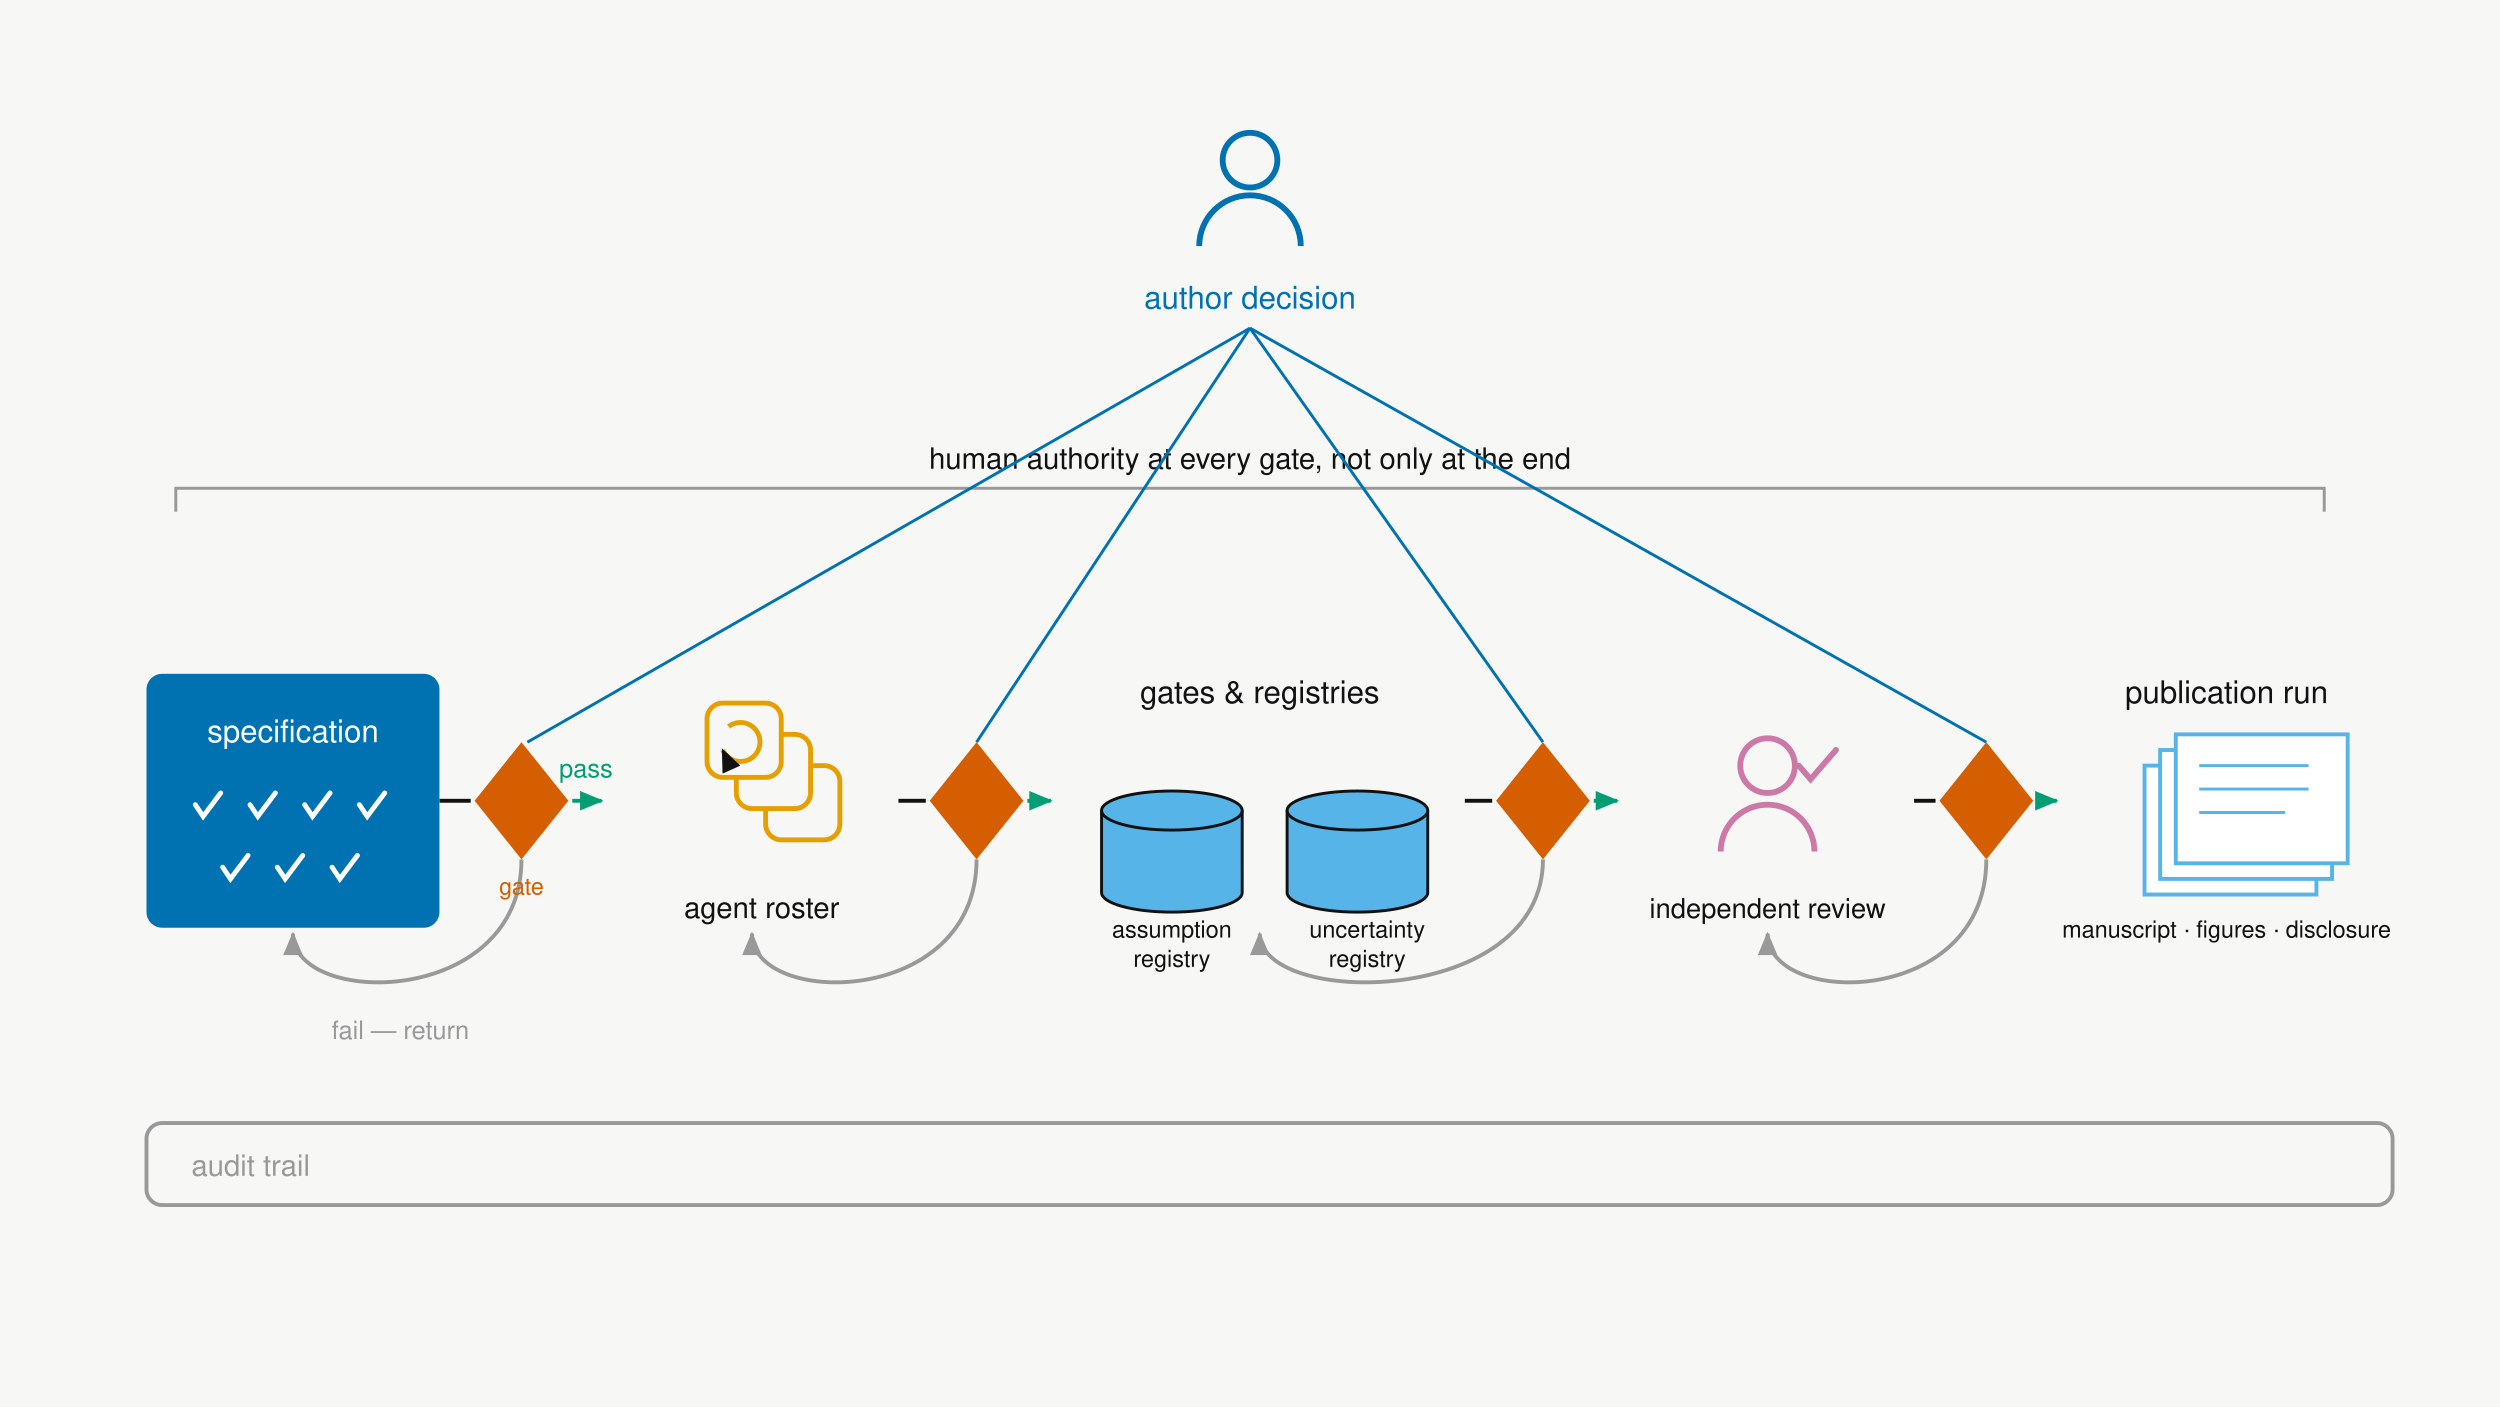
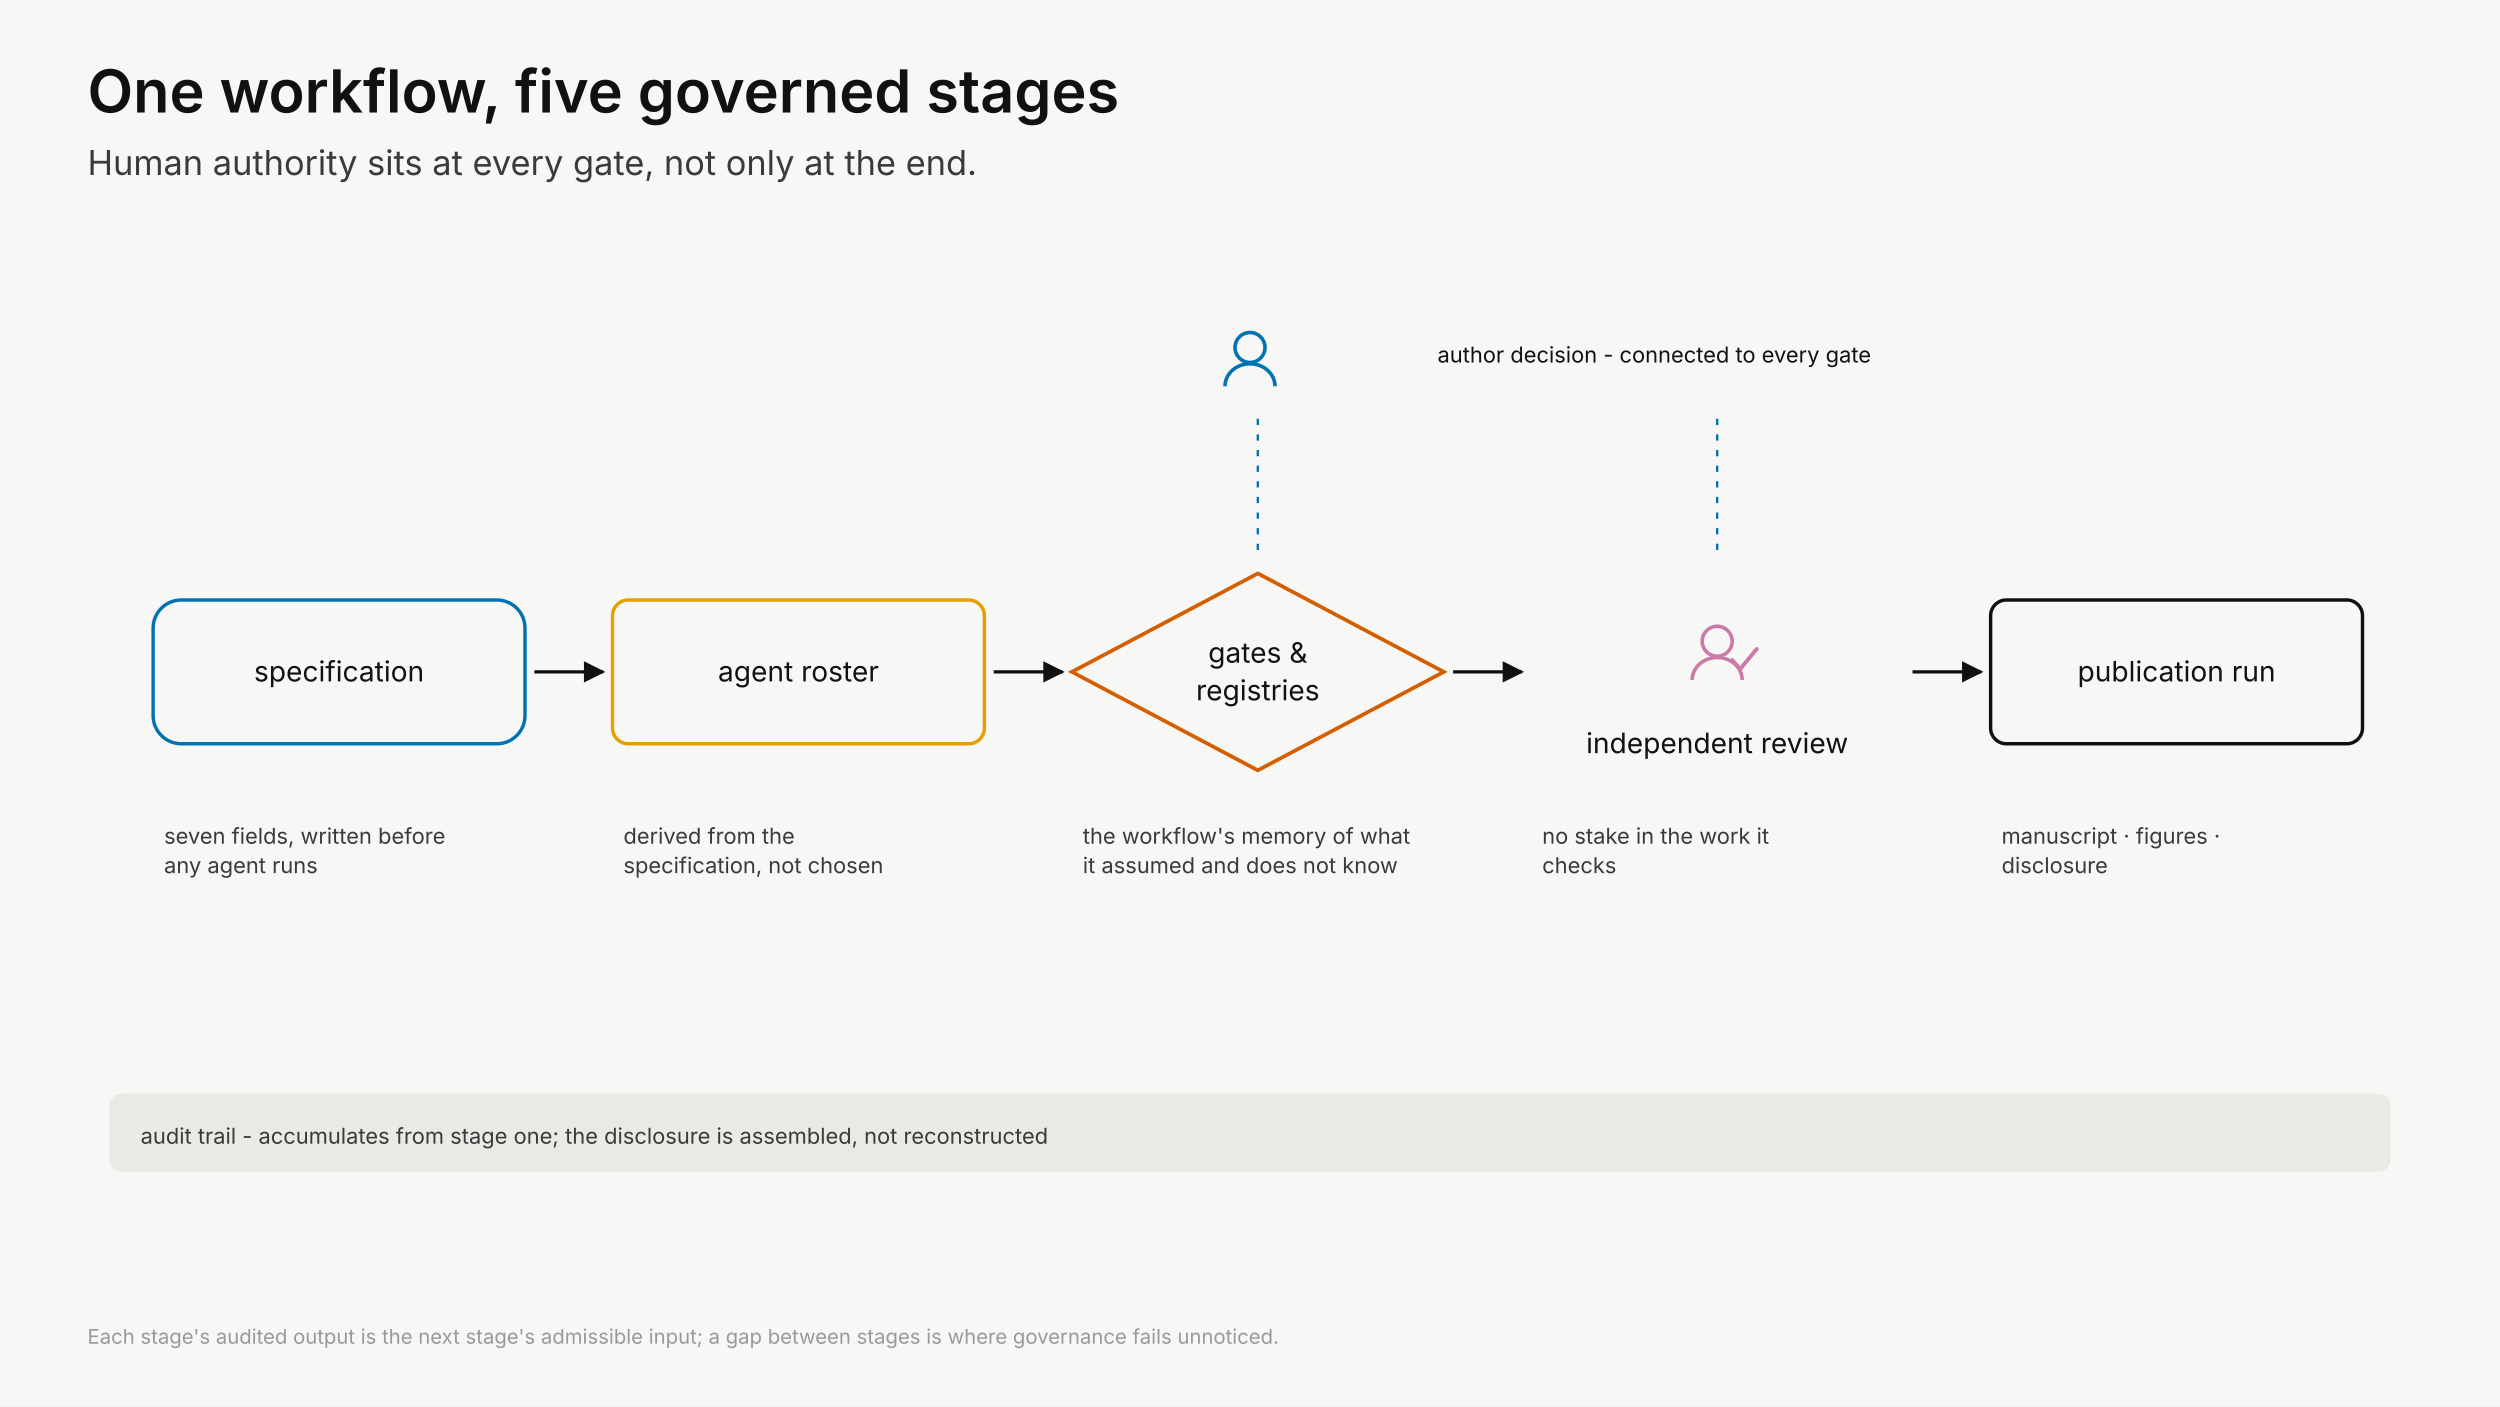
- <svg xmlns="http://www.w3.org/2000/svg" width="1280" height="720" viewBox="0 0 1280 720" font-family="Helvetica, Arial, sans-serif">
+ <svg xmlns="http://www.w3.org/2000/svg" width="1600" height="900" viewBox="0 0 1600 900" role="img">
  <defs>
-     <marker id="ah" markerWidth="12" markerHeight="10" refX="11" refY="5" orient="auto" markerUnits="userSpaceOnUse">
-       <path d="M0,0 L12,5 L0,10 Z" fill="#111111" />
-     </marker>
-     <marker id="ahGn" markerWidth="12" markerHeight="10" refX="11" refY="5" orient="auto" markerUnits="userSpaceOnUse">
-       <path d="M0,0 L12,5 L0,10 Z" fill="#009E73" />
-     </marker>
-     <marker id="ahGr" markerWidth="12" markerHeight="10" refX="11" refY="5" orient="auto" markerUnits="userSpaceOnUse">
-       <path d="M0,0 L12,5 L0,10 Z" fill="#999999" />
+     <marker id="ah151" viewBox="0 0 10 10" refX="9" refY="5" markerWidth="6.5" markerHeight="6.5" orient="auto-start-reverse">
+       <path d="M0,0 L10,5 L0,10 z" fill="#111111" />
    </marker>
  </defs>
-   <rect width="1280" height="720" fill="#F7F7F5" />
-   <circle cx="640" cy="82" r="14" fill="none" stroke="#0072B2" stroke-width="3" />
-   <path d="M614,126 a26,26 0 0 1 52,0" fill="none" stroke="#0072B2" stroke-width="3" />
-   <text x="640" y="158" font-size="16" fill="#0072B2" text-anchor="middle">author decision</text>
-   <path d="M90,262 v-12 h1100 v12" fill="none" stroke="#999999" stroke-width="1.5" />
-   <text x="640" y="240" font-size="15" fill="#111111" text-anchor="middle">human authority at every gate, not only at the end</text>
-   <g stroke="#0072B2" stroke-width="1.5">
-     <line x1="640" y1="168" x2="270" y2="380" />
-     <line x1="640" y1="168" x2="500" y2="380" />
-     <line x1="640" y1="168" x2="790" y2="380" />
-     <line x1="640" y1="168" x2="1017" y2="380" />
-   </g>
-   <line x1="225" y1="410" x2="241" y2="410" stroke="#111111" stroke-width="2" />
-   <line x1="293" y1="410" x2="308" y2="410" stroke="#009E73" stroke-width="2" marker-end="url(#ahGn)" />
-   <text x="300" y="398" font-size="13" fill="#009E73" text-anchor="middle">pass</text>
-   <line x1="460" y1="410" x2="474" y2="410" stroke="#111111" stroke-width="2" />
-   <line x1="526" y1="410" x2="538" y2="410" stroke="#009E73" stroke-width="2" marker-end="url(#ahGn)" />
-   <line x1="750" y1="410" x2="764" y2="410" stroke="#111111" stroke-width="2" />
-   <line x1="816" y1="410" x2="828" y2="410" stroke="#009E73" stroke-width="2" marker-end="url(#ahGn)" />
-   <line x1="980" y1="410" x2="991" y2="410" stroke="#111111" stroke-width="2" />
-   <line x1="1043" y1="410" x2="1053" y2="410" stroke="#009E73" stroke-width="2" marker-end="url(#ahGn)" />
-   <path d="M267,440 C267,516 150,516 150,478" fill="none" stroke="#999999" stroke-width="2" marker-end="url(#ahGr)" />
-   <text x="205" y="532" font-size="13" fill="#999999" text-anchor="middle">fail — return</text>
-   <path d="M500,440 C500,516 385,516 385,478" fill="none" stroke="#999999" stroke-width="2" marker-end="url(#ahGr)" />
-   <path d="M790,440 C790,516 645,516 645,478" fill="none" stroke="#999999" stroke-width="2" marker-end="url(#ahGr)" />
-   <path d="M1017,440 C1017,516 905,516 905,478" fill="none" stroke="#999999" stroke-width="2" marker-end="url(#ahGr)" />
-   <rect x="75" y="345" width="150" height="130" rx="8" fill="#0072B2" />
-   <text x="150" y="380" font-size="16" fill="#FFFFFF" text-anchor="middle">specification</text>
-   <g stroke="#FFFFFF" stroke-width="2.5" fill="none" stroke-linecap="round">
-     <path d="M100,412 l4,6 l9,-12" />
-     <path d="M128,412 l4,6 l9,-12" />
-     <path d="M156,412 l4,6 l9,-12" />
-     <path d="M184,412 l4,6 l9,-12" />
-     <path d="M114,444 l4,6 l9,-12" />
-     <path d="M142,444 l4,6 l9,-12" />
-     <path d="M170,444 l4,6 l9,-12" />
-   </g>
-   <g fill="#F7F7F5" stroke="#E69F00" stroke-width="2.5">
-     <rect x="392" y="392" width="38" height="38" rx="8" />
-     <rect x="377" y="376" width="38" height="38" rx="8" />
-     <rect x="362" y="360" width="38" height="38" rx="8" />
-   </g>
-   <path d="M373,372 a10,10 0 1 1 -3,12" fill="none" stroke="#E69F00" stroke-width="2.5" marker-end="url(#ah)" />
-   <text x="390" y="470" font-size="15" fill="#111111" text-anchor="middle">agent roster</text>
-   <text x="645" y="360" font-size="16" fill="#111111" text-anchor="middle">gates &amp; registries</text>
-   <path d="M564,415 v42 a36,10 0 0 0 72,0 v-42" fill="#56B4E9" stroke="#111111" stroke-width="1.5" />
-   <ellipse cx="600" cy="415" rx="36" ry="10" fill="#56B4E9" stroke="#111111" stroke-width="1.5" />
-   <text x="600" y="480" font-size="12" fill="#111111" text-anchor="middle">assumption</text>
-   <text x="600" y="495" font-size="12" fill="#111111" text-anchor="middle">registry</text>
-   <path d="M659,415 v42 a36,10 0 0 0 72,0 v-42" fill="#56B4E9" stroke="#111111" stroke-width="1.5" />
-   <ellipse cx="695" cy="415" rx="36" ry="10" fill="#56B4E9" stroke="#111111" stroke-width="1.5" />
-   <text x="700" y="480" font-size="12" fill="#111111" text-anchor="middle">uncertainty</text>
-   <text x="700" y="495" font-size="12" fill="#111111" text-anchor="middle">registry</text>
-   <g fill="#D55E00">
-     <polygon points="267,380 291,410 267,440 243,410" />
-     <polygon points="500,380 524,410 500,440 476,410" />
-     <polygon points="790,380 814,410 790,440 766,410" />
-     <polygon points="1017,380 1041,410 1017,440 993,410" />
-   </g>
-   <text x="267" y="458" font-size="12" fill="#D55E00" text-anchor="middle">gate</text>
-   <circle cx="905" cy="392" r="14" fill="none" stroke="#CC79A7" stroke-width="3" />
-   <path d="M881,436 a24,24 0 0 1 48,0" fill="none" stroke="#CC79A7" stroke-width="3" />
-   <path d="M921,392 l6,7 l13,-15" fill="none" stroke="#CC79A7" stroke-width="3" stroke-linecap="round" />
-   <text x="905" y="470" font-size="14" fill="#111111" text-anchor="middle">independent review</text>
-   <text x="1140" y="360" font-size="16" fill="#111111" text-anchor="middle">publication run</text>
-   <g fill="#FFFFFF" stroke="#56B4E9" stroke-width="2">
-     <rect x="1098" y="392" width="88" height="66" />
-     <rect x="1106" y="384" width="88" height="66" />
-     <rect x="1114" y="376" width="88" height="66" />
-   </g>
-   <g stroke="#56B4E9" stroke-width="1.5">
-     <line x1="1126" y1="392" x2="1182" y2="392" />
-     <line x1="1126" y1="404" x2="1182" y2="404" />
-     <line x1="1126" y1="416" x2="1170" y2="416" />
-   </g>
-   <text x="1140" y="480" font-size="12" fill="#111111" text-anchor="middle">manuscript · figures · disclosure</text>
-   <rect x="75" y="575" width="1150" height="42" rx="8" fill="none" stroke="#999999" stroke-width="2" />
-   <text x="98" y="602" font-size="15" fill="#999999" text-anchor="start">audit trail</text>
+   <rect width="1600" height="900" fill="#F7F7F5" />
+   <text x="56.0" y="72.0" font-family="Inter, 'Helvetica Neue', Helvetica, Arial, sans-serif" font-size="38" fill="#111111" font-weight="600" text-anchor="start">One workflow, five governed stages</text>
+   <text x="56.0" y="112.0" font-family="Inter, 'Helvetica Neue', Helvetica, Arial, sans-serif" font-size="22" fill="#3A3A3A" font-weight="400" text-anchor="start">Human authority sits at every gate, not only at the end.</text>
+   <circle cx="800" cy="222.4" r="9.6" fill="none" stroke="#0072B2" stroke-width="2.3" />
+   <path d="M784,247.2 a16,14.4 0 0 1 32,0" fill="none" stroke="#0072B2" stroke-width="2.3" />
+   <text x="920.0" y="232.0" font-family="Inter, 'Helvetica Neue', Helvetica, Arial, sans-serif" font-size="14" fill="#111111" font-weight="400" text-anchor="start">author decision - connected to every gate</text>
+   <rect x="98.0" y="384.0" width="238.0" height="92.0" rx="18" fill="none" stroke="#0072B2" stroke-width="2.2" />
+   <text x="217.0" y="436.1" font-family="Inter, 'Helvetica Neue', Helvetica, Arial, sans-serif" font-size="18" fill="#111111" font-weight="400" text-anchor="middle">specification</text>
+   <text x="105.0" y="540.0" font-family="Inter, 'Helvetica Neue', Helvetica, Arial, sans-serif" font-size="14" fill="#3A3A3A" font-weight="400" text-anchor="start">seven fields, written before</text>
+   <text x="105.0" y="558.8" font-family="Inter, 'Helvetica Neue', Helvetica, Arial, sans-serif" font-size="14" fill="#3A3A3A" font-weight="400" text-anchor="start">any agent runs</text>
+   <rect x="392.0" y="384.0" width="238.0" height="92.0" rx="10" fill="none" stroke="#E69F00" stroke-width="2.2" />
+   <text x="511.0" y="436.1" font-family="Inter, 'Helvetica Neue', Helvetica, Arial, sans-serif" font-size="18" fill="#111111" font-weight="400" text-anchor="middle">agent roster</text>
+   <text x="399.0" y="540.0" font-family="Inter, 'Helvetica Neue', Helvetica, Arial, sans-serif" font-size="14" fill="#3A3A3A" font-weight="400" text-anchor="start">derived from the</text>
+   <text x="399.0" y="558.8" font-family="Inter, 'Helvetica Neue', Helvetica, Arial, sans-serif" font-size="14" fill="#3A3A3A" font-weight="400" text-anchor="start">specification, not chosen</text>
+   <polygon points="805.0,367.0 924.0,430 805.0,493.0 686.0,430" fill="none" stroke="#D55E00" stroke-width="2.4" />
+   <text x="805.0" y="424.1" font-family="Inter, 'Helvetica Neue', Helvetica, Arial, sans-serif" font-size="18" fill="#111111" font-weight="400" text-anchor="middle">gates &amp;</text>
+   <text x="805.0" y="448.2" font-family="Inter, 'Helvetica Neue', Helvetica, Arial, sans-serif" font-size="18" fill="#111111" font-weight="400" text-anchor="middle">registries</text>
+   <text x="693.0" y="540.0" font-family="Inter, 'Helvetica Neue', Helvetica, Arial, sans-serif" font-size="14" fill="#3A3A3A" font-weight="400" text-anchor="start">the workflow's memory of what</text>
+   <text x="693.0" y="558.8" font-family="Inter, 'Helvetica Neue', Helvetica, Arial, sans-serif" font-size="14" fill="#3A3A3A" font-weight="400" text-anchor="start">it assumed and does not know</text>
+   <circle cx="1099.0" cy="410.4" r="9.6" fill="none" stroke="#CC79A7" stroke-width="2.3" />
+   <path d="M1083.0,435.2 a16,14.4 0 0 1 32,0" fill="none" stroke="#CC79A7" stroke-width="2.3" />
+   <path d="M1108.6,422.4 l5.12,5.76 l10.56,-12.8" fill="none" stroke="#CC79A7" stroke-width="2.5" stroke-linecap="round" />
+   <text x="1099.0" y="482.0" font-family="Inter, 'Helvetica Neue', Helvetica, Arial, sans-serif" font-size="18" fill="#111111" font-weight="400" text-anchor="middle">independent review</text>
+   <text x="987.0" y="540.0" font-family="Inter, 'Helvetica Neue', Helvetica, Arial, sans-serif" font-size="14" fill="#3A3A3A" font-weight="400" text-anchor="start">no stake in the work it</text>
+   <text x="987.0" y="558.8" font-family="Inter, 'Helvetica Neue', Helvetica, Arial, sans-serif" font-size="14" fill="#3A3A3A" font-weight="400" text-anchor="start">checks</text>
+   <rect x="1274.0" y="384.0" width="238.0" height="92.0" rx="10" fill="none" stroke="#111111" stroke-width="2.2" />
+   <text x="1393.0" y="436.1" font-family="Inter, 'Helvetica Neue', Helvetica, Arial, sans-serif" font-size="18" fill="#111111" font-weight="400" text-anchor="middle">publication run</text>
+   <text x="1281.0" y="540.0" font-family="Inter, 'Helvetica Neue', Helvetica, Arial, sans-serif" font-size="14" fill="#3A3A3A" font-weight="400" text-anchor="start">manuscript · figures ·</text>
+   <text x="1281.0" y="558.8" font-family="Inter, 'Helvetica Neue', Helvetica, Arial, sans-serif" font-size="14" fill="#3A3A3A" font-weight="400" text-anchor="start">disclosure</text>
+   <line x1="342.0" y1="430.0" x2="386.0" y2="430.0" stroke="#111111" stroke-width="2.1" marker-end="url(#ah151)" />
+   <line x1="636.0" y1="430.0" x2="680.0" y2="430.0" stroke="#111111" stroke-width="2.1" marker-end="url(#ah151)" />
+   <line x1="930.0" y1="430.0" x2="974.0" y2="430.0" stroke="#111111" stroke-width="2.1" marker-end="url(#ah151)" />
+   <line x1="1224.0" y1="430.0" x2="1268.0" y2="430.0" stroke="#111111" stroke-width="2.1" marker-end="url(#ah151)" />
+   <line x1="805.0" y1="268.0" x2="805.0" y2="352.0" stroke="#0072B2" stroke-width="1.5" stroke-dasharray="4 6" />
+   <line x1="1099.0" y1="268.0" x2="1099.0" y2="352.0" stroke="#0072B2" stroke-width="1.5" stroke-dasharray="4 6" />
+   <rect x="70.0" y="700.0" width="1460.0" height="50.0" rx="8" fill="#E9E9E5" stroke="none" />
+   <text x="90.0" y="732.0" font-family="Inter, 'Helvetica Neue', Helvetica, Arial, sans-serif" font-size="14" fill="#3A3A3A" font-weight="400" text-anchor="start">audit trail - accumulates from stage one; the disclosure is assembled, not reconstructed</text>
+   <text x="56.0" y="860.0" font-family="Inter, 'Helvetica Neue', Helvetica, Arial, sans-serif" font-size="13" fill="#999999" font-weight="400" text-anchor="start">Each stage's audited output is the next stage's admissible input; a gap between stages is where governance fails unnoticed.</text>
</svg>
